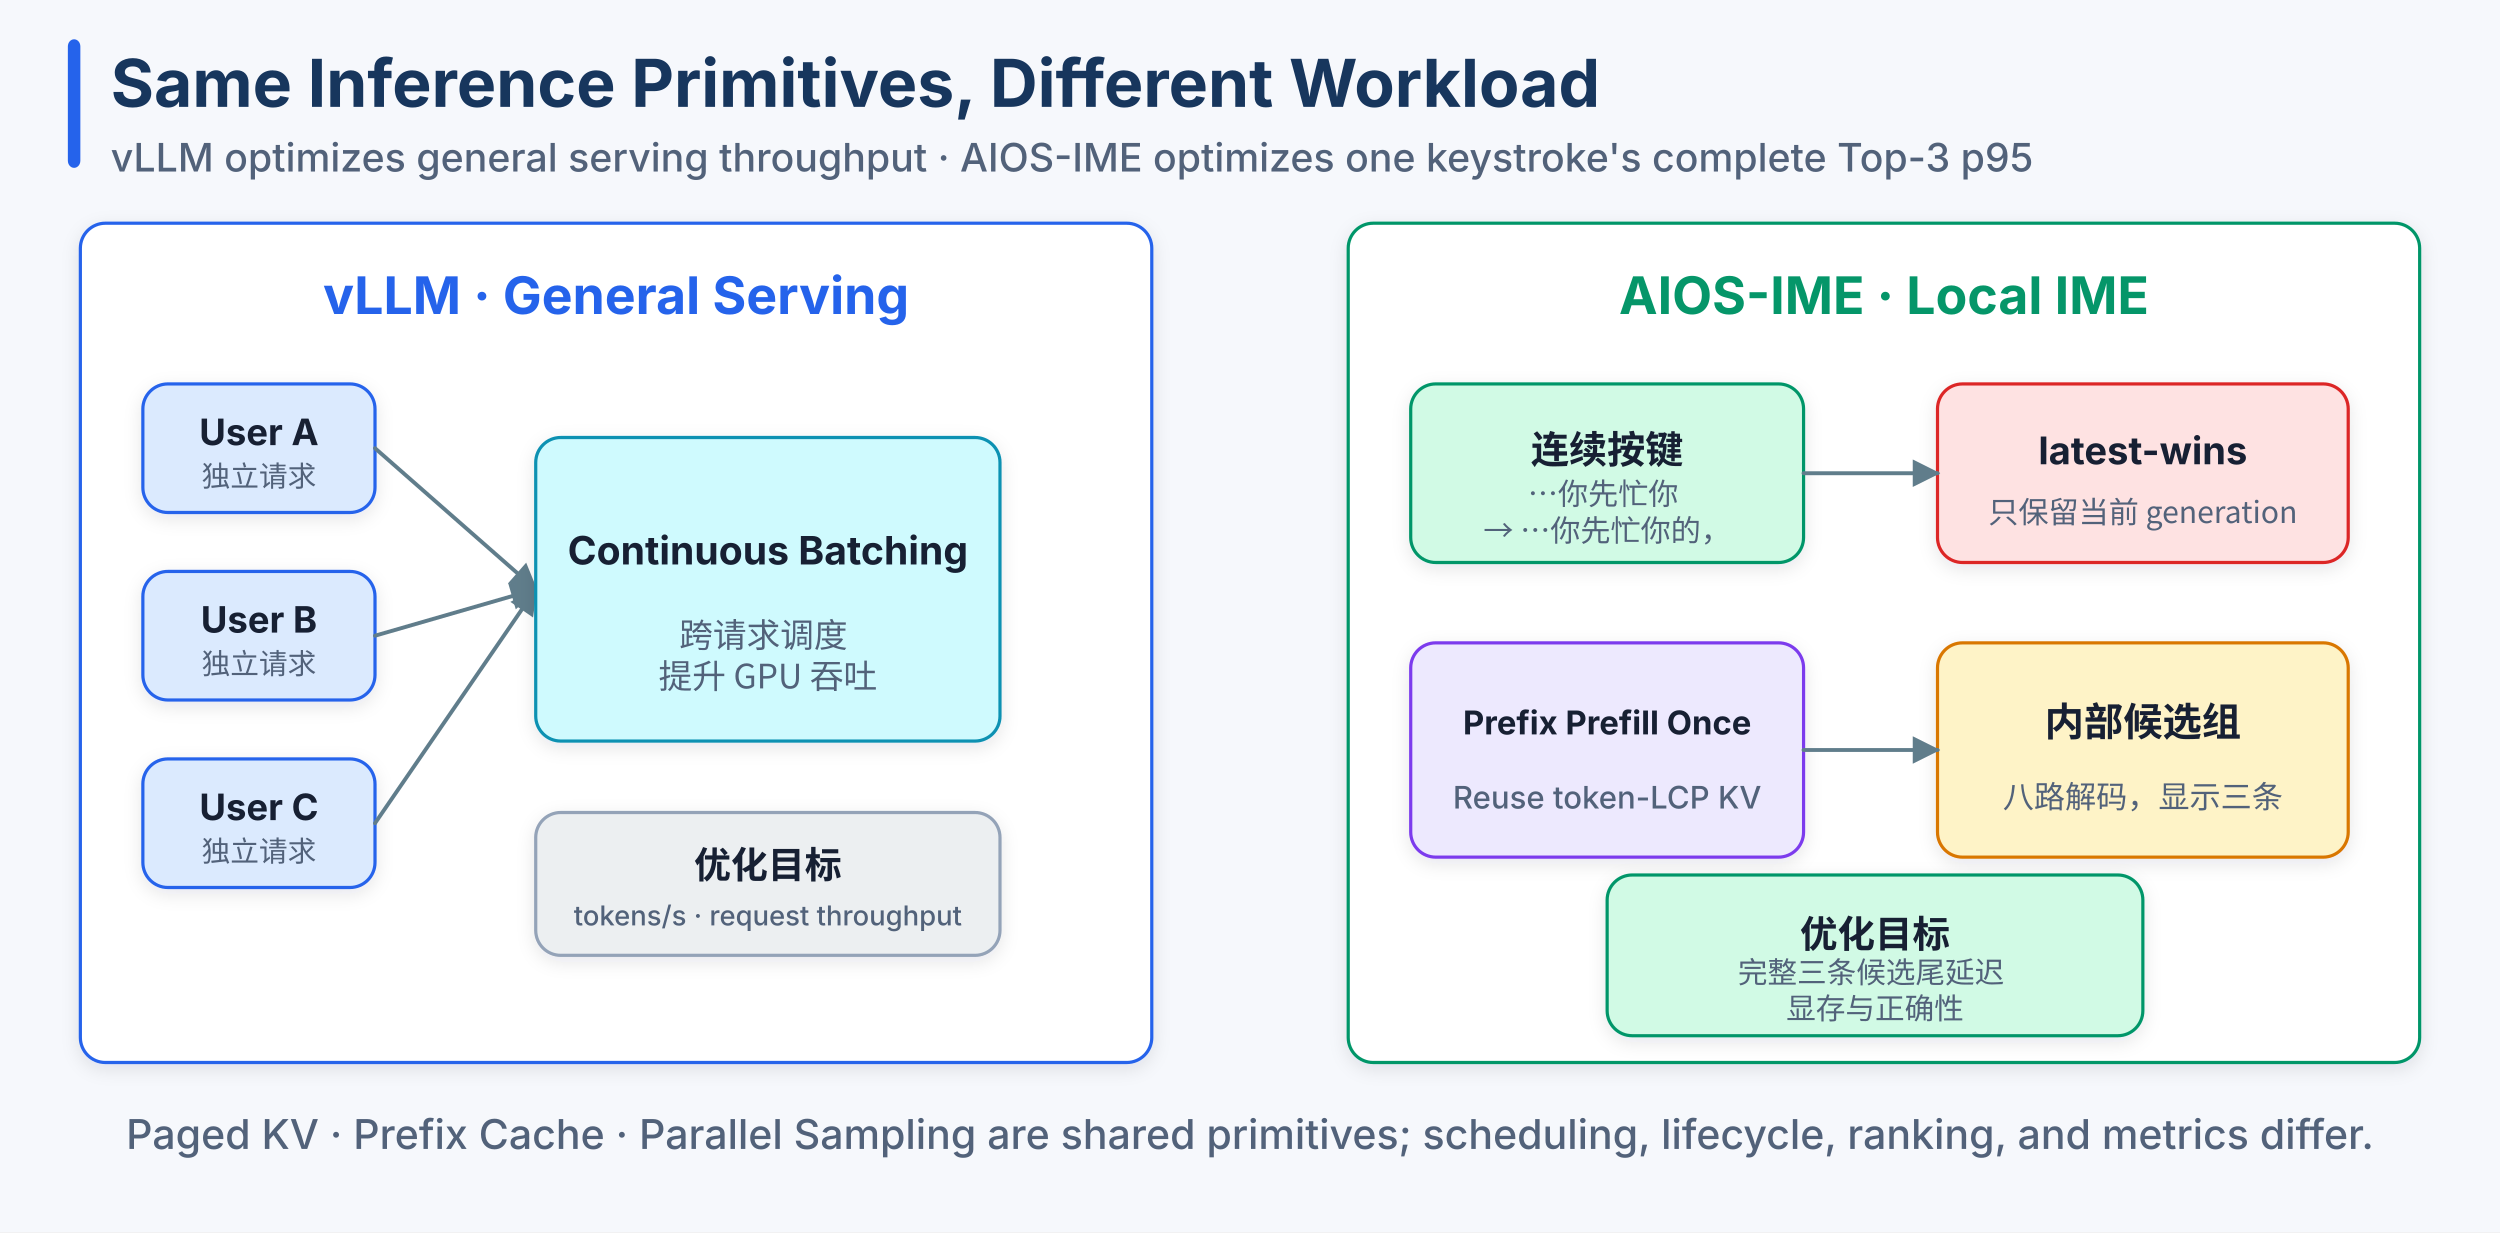
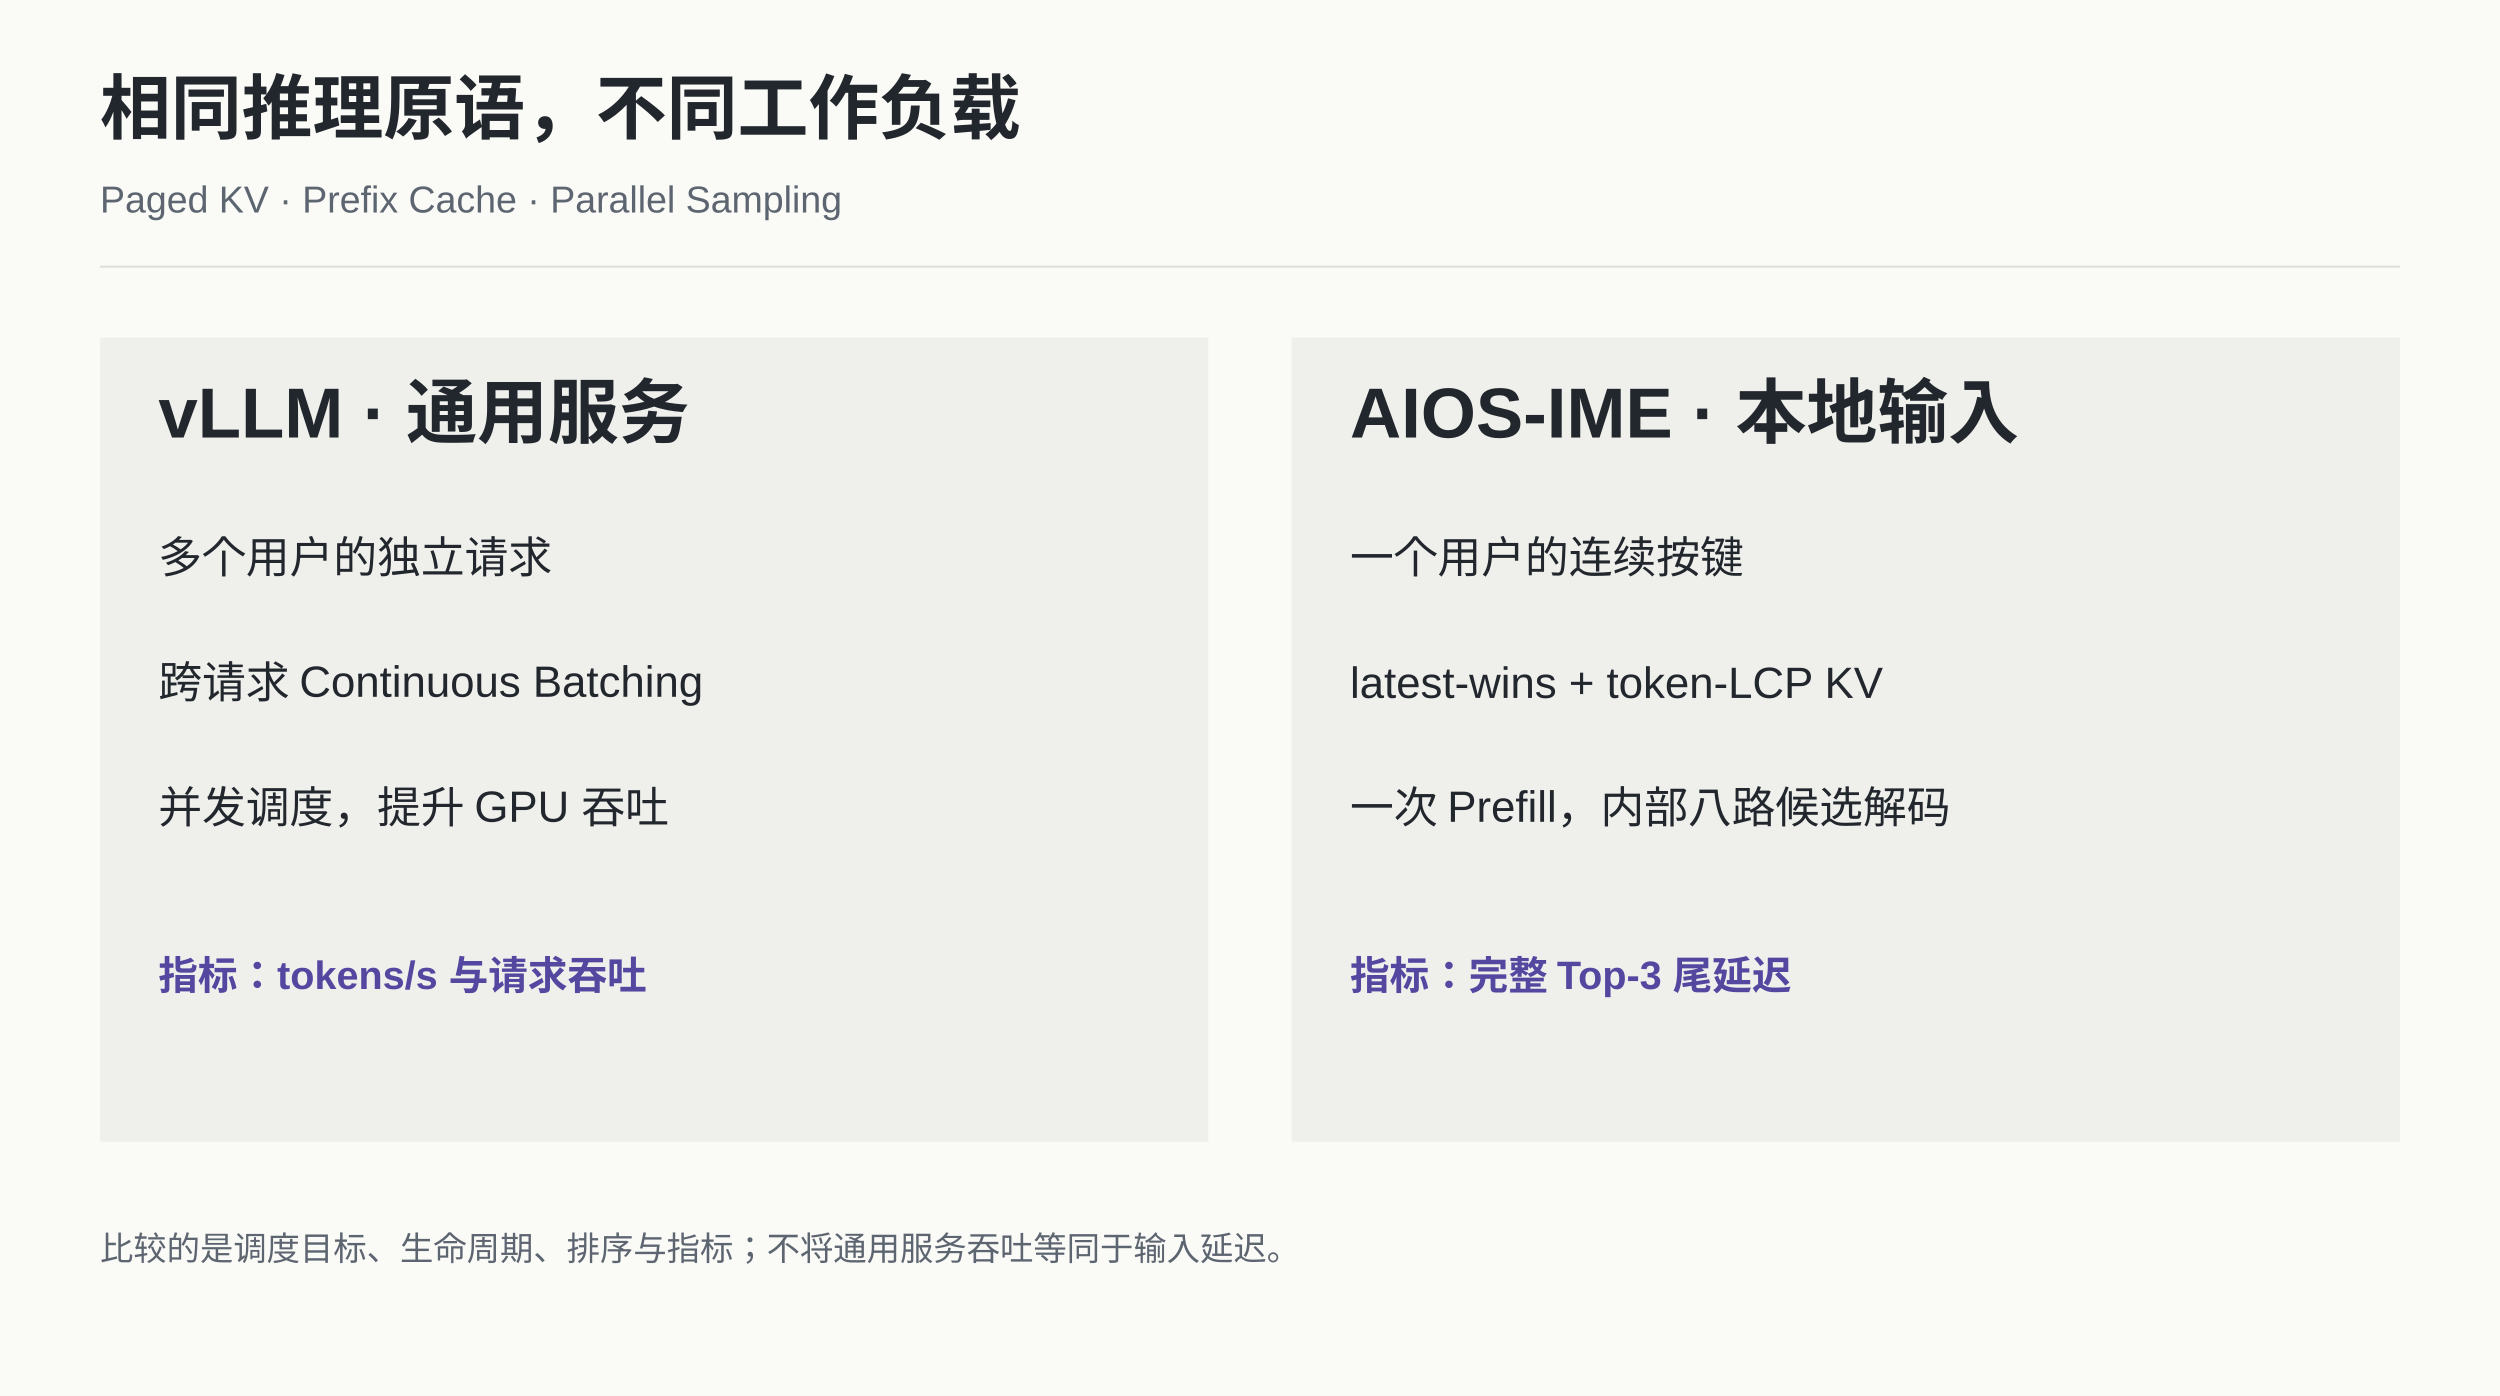
- <svg xmlns="http://www.w3.org/2000/svg" width="1400" height="690" viewBox="0 0 1400 690" role="img" aria-labelledby="title desc" text-rendering="geometricPrecision" shape-rendering="geometricPrecision">
-   <defs>
-     <marker id="arrow" viewBox="0 0 10 10" refX="9" refY="5" markerWidth="7" markerHeight="7" orient="auto-start-reverse">
-       <path d="M 0 0 L 10 5 L 0 10 z" fill="#607d8b" />
-     </marker>
-     <filter id="shadow" x="-20%" y="-20%" width="140%" height="140%">
-       <feDropShadow dx="0" dy="3" stdDeviation="5" flood-color="#0f172a" flood-opacity="0.10" />
-     </filter>
-   </defs>
-   <rect width="100%" height="100%" fill="#f6f8fc" />
-   <rect x="38" y="22" width="7" height="72" rx="4" fill="#2563eb" stroke="none" stroke-width="0" />
-   <text text-anchor="start" dominant-baseline="middle" font-family="Inter, -apple-system, BlinkMacSystemFont, 'Segoe UI', Arial, sans-serif" font-size="37" font-weight="750" fill="#17365d">
-     <tspan x="62" y="46.0" font-family="Inter, -apple-system, BlinkMacSystemFont, 'Segoe UI', Arial, sans-serif">Same Inference Primitives, Different Workload</tspan>
-   </text>
-   <text text-anchor="start" dominant-baseline="middle" font-family="Inter, -apple-system, BlinkMacSystemFont, 'Segoe UI', Arial, sans-serif" font-size="22" font-weight="500" fill="#52627a">
-     <tspan x="62" y="88.0" font-family="Inter, -apple-system, BlinkMacSystemFont, 'Segoe UI', Arial, sans-serif">vLLM optimizes general serving throughput · AIOS-IME optimizes one keystroke's complete Top-3 p95</tspan>
-   </text>
-   <rect x="45" y="125" width="600" height="470" rx="14" fill="#ffffff" stroke="#2563eb" stroke-width="1.8" filter="url(#shadow)" />
-   <rect x="755" y="125" width="600" height="470" rx="14" fill="#ffffff" stroke="#059669" stroke-width="1.8" filter="url(#shadow)" />
-   <text text-anchor="middle" dominant-baseline="middle" font-family="Inter, -apple-system, BlinkMacSystemFont, 'Segoe UI', Arial, sans-serif" font-size="29" font-weight="700" fill="#2563eb">
-     <tspan x="345.0" y="165.0" font-family="Inter, -apple-system, BlinkMacSystemFont, 'Segoe UI', Arial, sans-serif">vLLM · General Serving</tspan>
-   </text>
-   <text text-anchor="middle" dominant-baseline="middle" font-family="Inter, -apple-system, BlinkMacSystemFont, 'Segoe UI', Arial, sans-serif" font-size="29" font-weight="700" fill="#059669">
-     <tspan x="1055.0" y="165.0" font-family="Inter, -apple-system, BlinkMacSystemFont, 'Segoe UI', Arial, sans-serif">AIOS-IME · Local IME</tspan>
-   </text>
-   <rect x="80" y="215" width="130" height="72" rx="14" fill="#dbeafe" stroke="#2563eb" stroke-width="1.8" filter="url(#shadow)" />
-   <text text-anchor="middle" dominant-baseline="middle" font-family="Inter, -apple-system, BlinkMacSystemFont, 'Segoe UI', Arial, sans-serif" font-size="20.4" font-weight="700" fill="#172033">
-     <tspan x="145.0" y="241.64" font-family="Inter, -apple-system, BlinkMacSystemFont, 'Segoe UI', Arial, sans-serif">User A</tspan>
-   </text>
-   <text text-anchor="middle" dominant-baseline="middle" font-family="Inter, -apple-system, BlinkMacSystemFont, 'Segoe UI', Arial, sans-serif" font-size="16.057" font-weight="500" fill="#52627a">
-     <tspan x="145.0" y="266.84" font-family="'Noto Sans CJK SC', 'Source Han Sans SC', 'PingFang SC', 'Microsoft YaHei', 'Droid Sans Fallback', sans-serif">独立请求</tspan>
-   </text>
-   <line x1="210" y1="251" x2="300" y2="330" stroke="#607d8b" stroke-width="2.2" stroke-linecap="round" marker-end="url(#arrow)" />
-   <rect x="80" y="320" width="130" height="72" rx="14" fill="#dbeafe" stroke="#2563eb" stroke-width="1.8" filter="url(#shadow)" />
-   <text text-anchor="middle" dominant-baseline="middle" font-family="Inter, -apple-system, BlinkMacSystemFont, 'Segoe UI', Arial, sans-serif" font-size="20.4" font-weight="700" fill="#172033">
-     <tspan x="145.0" y="346.64" font-family="Inter, -apple-system, BlinkMacSystemFont, 'Segoe UI', Arial, sans-serif">User B</tspan>
-   </text>
-   <text text-anchor="middle" dominant-baseline="middle" font-family="Inter, -apple-system, BlinkMacSystemFont, 'Segoe UI', Arial, sans-serif" font-size="16.057" font-weight="500" fill="#52627a">
-     <tspan x="145.0" y="371.84" font-family="'Noto Sans CJK SC', 'Source Han Sans SC', 'PingFang SC', 'Microsoft YaHei', 'Droid Sans Fallback', sans-serif">独立请求</tspan>
-   </text>
-   <line x1="210" y1="356" x2="300" y2="330" stroke="#607d8b" stroke-width="2.2" stroke-linecap="round" marker-end="url(#arrow)" />
-   <rect x="80" y="425" width="130" height="72" rx="14" fill="#dbeafe" stroke="#2563eb" stroke-width="1.8" filter="url(#shadow)" />
-   <text text-anchor="middle" dominant-baseline="middle" font-family="Inter, -apple-system, BlinkMacSystemFont, 'Segoe UI', Arial, sans-serif" font-size="20.4" font-weight="700" fill="#172033">
-     <tspan x="145.0" y="451.64" font-family="Inter, -apple-system, BlinkMacSystemFont, 'Segoe UI', Arial, sans-serif">User C</tspan>
-   </text>
-   <text text-anchor="middle" dominant-baseline="middle" font-family="Inter, -apple-system, BlinkMacSystemFont, 'Segoe UI', Arial, sans-serif" font-size="16.057" font-weight="500" fill="#52627a">
-     <tspan x="145.0" y="476.84" font-family="'Noto Sans CJK SC', 'Source Han Sans SC', 'PingFang SC', 'Microsoft YaHei', 'Droid Sans Fallback', sans-serif">独立请求</tspan>
-   </text>
-   <line x1="210" y1="461" x2="300" y2="330" stroke="#607d8b" stroke-width="2.2" stroke-linecap="round" marker-end="url(#arrow)" />
-   <rect x="300" y="245" width="260" height="170" rx="14" fill="#cffafe" stroke="#0891b2" stroke-width="1.8" filter="url(#shadow)" />
-   <text text-anchor="middle" dominant-baseline="middle" font-family="Inter, -apple-system, BlinkMacSystemFont, 'Segoe UI', Arial, sans-serif" font-size="21.928" font-weight="700" fill="#172033">
-     <tspan x="430.0" y="307.9" font-family="Inter, -apple-system, BlinkMacSystemFont, 'Segoe UI', Arial, sans-serif">Continuous Batching</tspan>
-   </text>
-   <text text-anchor="middle" dominant-baseline="middle" font-family="Inter, -apple-system, BlinkMacSystemFont, 'Segoe UI', Arial, sans-serif" font-size="18.857" font-weight="500" fill="#52627a">
-     <tspan x="430.0" y="355.897" font-family="'Noto Sans CJK SC', 'Source Han Sans SC', 'PingFang SC', 'Microsoft YaHei', 'Droid Sans Fallback', sans-serif">跨请求调度</tspan>
-     <tspan x="430.0" y="378.903" font-family="'Noto Sans CJK SC', 'Source Han Sans SC', 'PingFang SC', 'Microsoft YaHei', 'Droid Sans Fallback', sans-serif">提升 GPU 吞吐</tspan>
-   </text>
-   <rect x="300" y="455" width="260" height="80" rx="14" fill="#eceff1" stroke="#94a3b8" stroke-width="1.8" filter="url(#shadow)" />
-   <text text-anchor="middle" dominant-baseline="middle" font-family="Inter, -apple-system, BlinkMacSystemFont, 'Segoe UI', Arial, sans-serif" font-size="20.667" font-weight="700" fill="#172033">
-     <tspan x="430.0" y="484.6" font-family="'Noto Sans CJK SC', 'Source Han Sans SC', 'PingFang SC', 'Microsoft YaHei', 'Droid Sans Fallback', sans-serif">优化目标</tspan>
-   </text>
-   <text text-anchor="middle" dominant-baseline="middle" font-family="Inter, -apple-system, BlinkMacSystemFont, 'Segoe UI', Arial, sans-serif" font-size="15.365" font-weight="500" fill="#52627a">
-     <tspan x="430.0" y="512.6" font-family="Inter, -apple-system, BlinkMacSystemFont, 'Segoe UI', Arial, sans-serif">tokens/s · request throughput</tspan>
-   </text>
-   <rect x="790" y="215" width="220" height="100" rx="14" fill="#d1fae5" stroke="#059669" stroke-width="1.8" filter="url(#shadow)" />
-   <text text-anchor="middle" dominant-baseline="middle" font-family="Inter, -apple-system, BlinkMacSystemFont, 'Segoe UI', Arial, sans-serif" font-size="21.333" font-weight="700" fill="#172033">
-     <tspan x="900.0" y="252.0" font-family="'Noto Sans CJK SC', 'Source Han Sans SC', 'PingFang SC', 'Microsoft YaHei', 'Droid Sans Fallback', sans-serif">连续按键</tspan>
-   </text>
-   <text text-anchor="middle" dominant-baseline="middle" font-family="Inter, -apple-system, BlinkMacSystemFont, 'Segoe UI', Arial, sans-serif" font-size="16.857" font-weight="500" fill="#52627a">
-     <tspan x="900.0" y="276.717" font-family="'Noto Sans CJK SC', 'Source Han Sans SC', 'PingFang SC', 'Microsoft YaHei', 'Droid Sans Fallback', sans-serif">…你先忙你</tspan>
-     <tspan x="900.0" y="297.283" font-family="'Noto Sans CJK SC', 'Source Han Sans SC', 'PingFang SC', 'Microsoft YaHei', 'Droid Sans Fallback', sans-serif">→ …你先忙你的，</tspan>
-   </text>
-   <rect x="1085" y="215" width="230" height="100" rx="14" fill="#fee2e2" stroke="#dc2626" stroke-width="1.8" filter="url(#shadow)" />
-   <text text-anchor="middle" dominant-baseline="middle" font-family="Inter, -apple-system, BlinkMacSystemFont, 'Segoe UI', Arial, sans-serif" font-size="21.333" font-weight="700" fill="#172033">
-     <tspan x="1200.0" y="252.0" font-family="Inter, -apple-system, BlinkMacSystemFont, 'Segoe UI', Arial, sans-serif">latest-wins</tspan>
-   </text>
-   <text text-anchor="middle" dominant-baseline="middle" font-family="Inter, -apple-system, BlinkMacSystemFont, 'Segoe UI', Arial, sans-serif" font-size="16.857" font-weight="500" fill="#52627a">
-     <tspan x="1200.0" y="287.0" font-family="'Noto Sans CJK SC', 'Source Han Sans SC', 'PingFang SC', 'Microsoft YaHei', 'Droid Sans Fallback', sans-serif">只保留当前 generation</tspan>
-   </text>
-   <line x1="1010" y1="265" x2="1085" y2="265" stroke="#607d8b" stroke-width="2.2" stroke-linecap="round" marker-end="url(#arrow)" />
-   <rect x="790" y="360" width="220" height="120" rx="14" fill="#ede9fe" stroke="#7c3aed" stroke-width="1.8" filter="url(#shadow)" />
-   <text text-anchor="middle" dominant-baseline="middle" font-family="Inter, -apple-system, BlinkMacSystemFont, 'Segoe UI', Arial, sans-serif" font-size="18.391" font-weight="700" fill="#172033">
-     <tspan x="900.0" y="404.4" font-family="Inter, -apple-system, BlinkMacSystemFont, 'Segoe UI', Arial, sans-serif">Prefix Prefill Once</tspan>
-   </text>
-   <text text-anchor="middle" dominant-baseline="middle" font-family="Inter, -apple-system, BlinkMacSystemFont, 'Segoe UI', Arial, sans-serif" font-size="17.429" font-weight="500" fill="#52627a">
-     <tspan x="900.0" y="446.4" font-family="Inter, -apple-system, BlinkMacSystemFont, 'Segoe UI', Arial, sans-serif">Reuse token-LCP KV</tspan>
-   </text>
-   <rect x="1085" y="360" width="230" height="120" rx="14" fill="#fef3c7" stroke="#d97706" stroke-width="1.8" filter="url(#shadow)" />
-   <text text-anchor="middle" dominant-baseline="middle" font-family="Inter, -apple-system, BlinkMacSystemFont, 'Segoe UI', Arial, sans-serif" font-size="22.0" font-weight="700" fill="#172033">
-     <tspan x="1200.0" y="404.4" font-family="'Noto Sans CJK SC', 'Source Han Sans SC', 'PingFang SC', 'Microsoft YaHei', 'Droid Sans Fallback', sans-serif">内部候选组</tspan>
-   </text>
-   <text text-anchor="middle" dominant-baseline="middle" font-family="Inter, -apple-system, BlinkMacSystemFont, 'Segoe UI', Arial, sans-serif" font-size="17.429" font-weight="500" fill="#52627a">
-     <tspan x="1200.0" y="446.4" font-family="'Noto Sans CJK SC', 'Source Han Sans SC', 'PingFang SC', 'Microsoft YaHei', 'Droid Sans Fallback', sans-serif">八路解码，显示三条</tspan>
-   </text>
-   <line x1="1010" y1="420" x2="1085" y2="420" stroke="#607d8b" stroke-width="2.2" stroke-linecap="round" marker-end="url(#arrow)" />
-   <rect x="900" y="490" width="300" height="90" rx="14" fill="#d1fae5" stroke="#059669" stroke-width="1.8" filter="url(#shadow)" />
-   <text text-anchor="middle" dominant-baseline="middle" font-family="Inter, -apple-system, BlinkMacSystemFont, 'Segoe UI', Arial, sans-serif" font-size="21.0" font-weight="700" fill="#172033">
-     <tspan x="1050.0" y="523.3" font-family="'Noto Sans CJK SC', 'Source Han Sans SC', 'PingFang SC', 'Microsoft YaHei', 'Droid Sans Fallback', sans-serif">优化目标</tspan>
-   </text>
-   <text text-anchor="middle" dominant-baseline="middle" font-family="Inter, -apple-system, BlinkMacSystemFont, 'Segoe UI', Arial, sans-serif" font-size="16.571" font-weight="500" fill="#52627a">
-     <tspan x="1050.0" y="544.691" font-family="'Noto Sans CJK SC', 'Source Han Sans SC', 'PingFang SC', 'Microsoft YaHei', 'Droid Sans Fallback', sans-serif">完整三条候选尾延迟</tspan>
-     <tspan x="1050.0" y="564.909" font-family="'Noto Sans CJK SC', 'Source Han Sans SC', 'PingFang SC', 'Microsoft YaHei', 'Droid Sans Fallback', sans-serif">显存与正确性</tspan>
-   </text>
-   <text text-anchor="middle" dominant-baseline="middle" font-family="Inter, -apple-system, BlinkMacSystemFont, 'Segoe UI', Arial, sans-serif" font-size="23" font-weight="500" fill="#52627a">
-     <tspan x="700" y="635.0" font-family="Inter, -apple-system, BlinkMacSystemFont, 'Segoe UI', Arial, sans-serif">Paged KV · Prefix Cache · Parallel Sampling are shared primitives; scheduling, lifecycle, ranking, and metrics differ.</tspan>
-   </text>
+ <svg xmlns="http://www.w3.org/2000/svg" width="1200" height="670" viewBox="0 0 1200 670" role="img" aria-labelledby="title desc">
+   <style>text{font-family:Arial,'PingFang SC','Microsoft YaHei',sans-serif}.title{font-size:34px;font-weight:600;fill:#22272d}.sub{font-size:18px;fill:#5d6570}.body{font-size:21px;fill:#22272d}.label{font-size:16px;fill:#5d6570}.accent{font-size:19px;fill:#5447a0;font-weight:600}.small{font-size:15px;fill:#5d6570}</style>
+   <rect width="1200" height="670" fill="#fafaf7" />
+   <text x="48" y="64" class="title">相同推理原语，不同工作负载</text>
+   <text x="48" y="102" class="sub">Paged KV · Prefix Cache · Parallel Sampling</text>
+   <path d="M48 128 H1152" stroke="#dddeda" />
+   <rect x="48" y="162" width="532" height="386" fill="#efefec" />
+   <rect x="620" y="162" width="532" height="386" fill="#efefec" />
+   <text x="76" y="210" class="title">vLLM · 通用服务</text>
+   <text x="648" y="210" class="title">AIOS-IME · 本地输入</text>
+   <text x="76" y="275" class="body">多个用户的独立请求</text>
+   <text x="648" y="275" class="body">一个用户的连续按键</text>
+   <text x="76" y="335" class="body">跨请求 Continuous Batching</text>
+   <text x="648" y="335" class="body">latest-wins + token-LCP KV</text>
+   <text x="76" y="395" class="body">并发调度，提升 GPU 吞吐</text>
+   <text x="648" y="395" class="body">一次 Prefill，内部八路候选解码</text>
+   <text x="76" y="475" class="accent">指标：tokens/s 与请求吞吐</text>
+   <text x="648" y="475" class="accent">指标：完整 Top-3 尾延迟</text>
+   <text x="48" y="605" class="label">比较的是调度目标、生命周期、排序与指标；不将通用服务吞吐等同于输入延迟。</text>
</svg>
